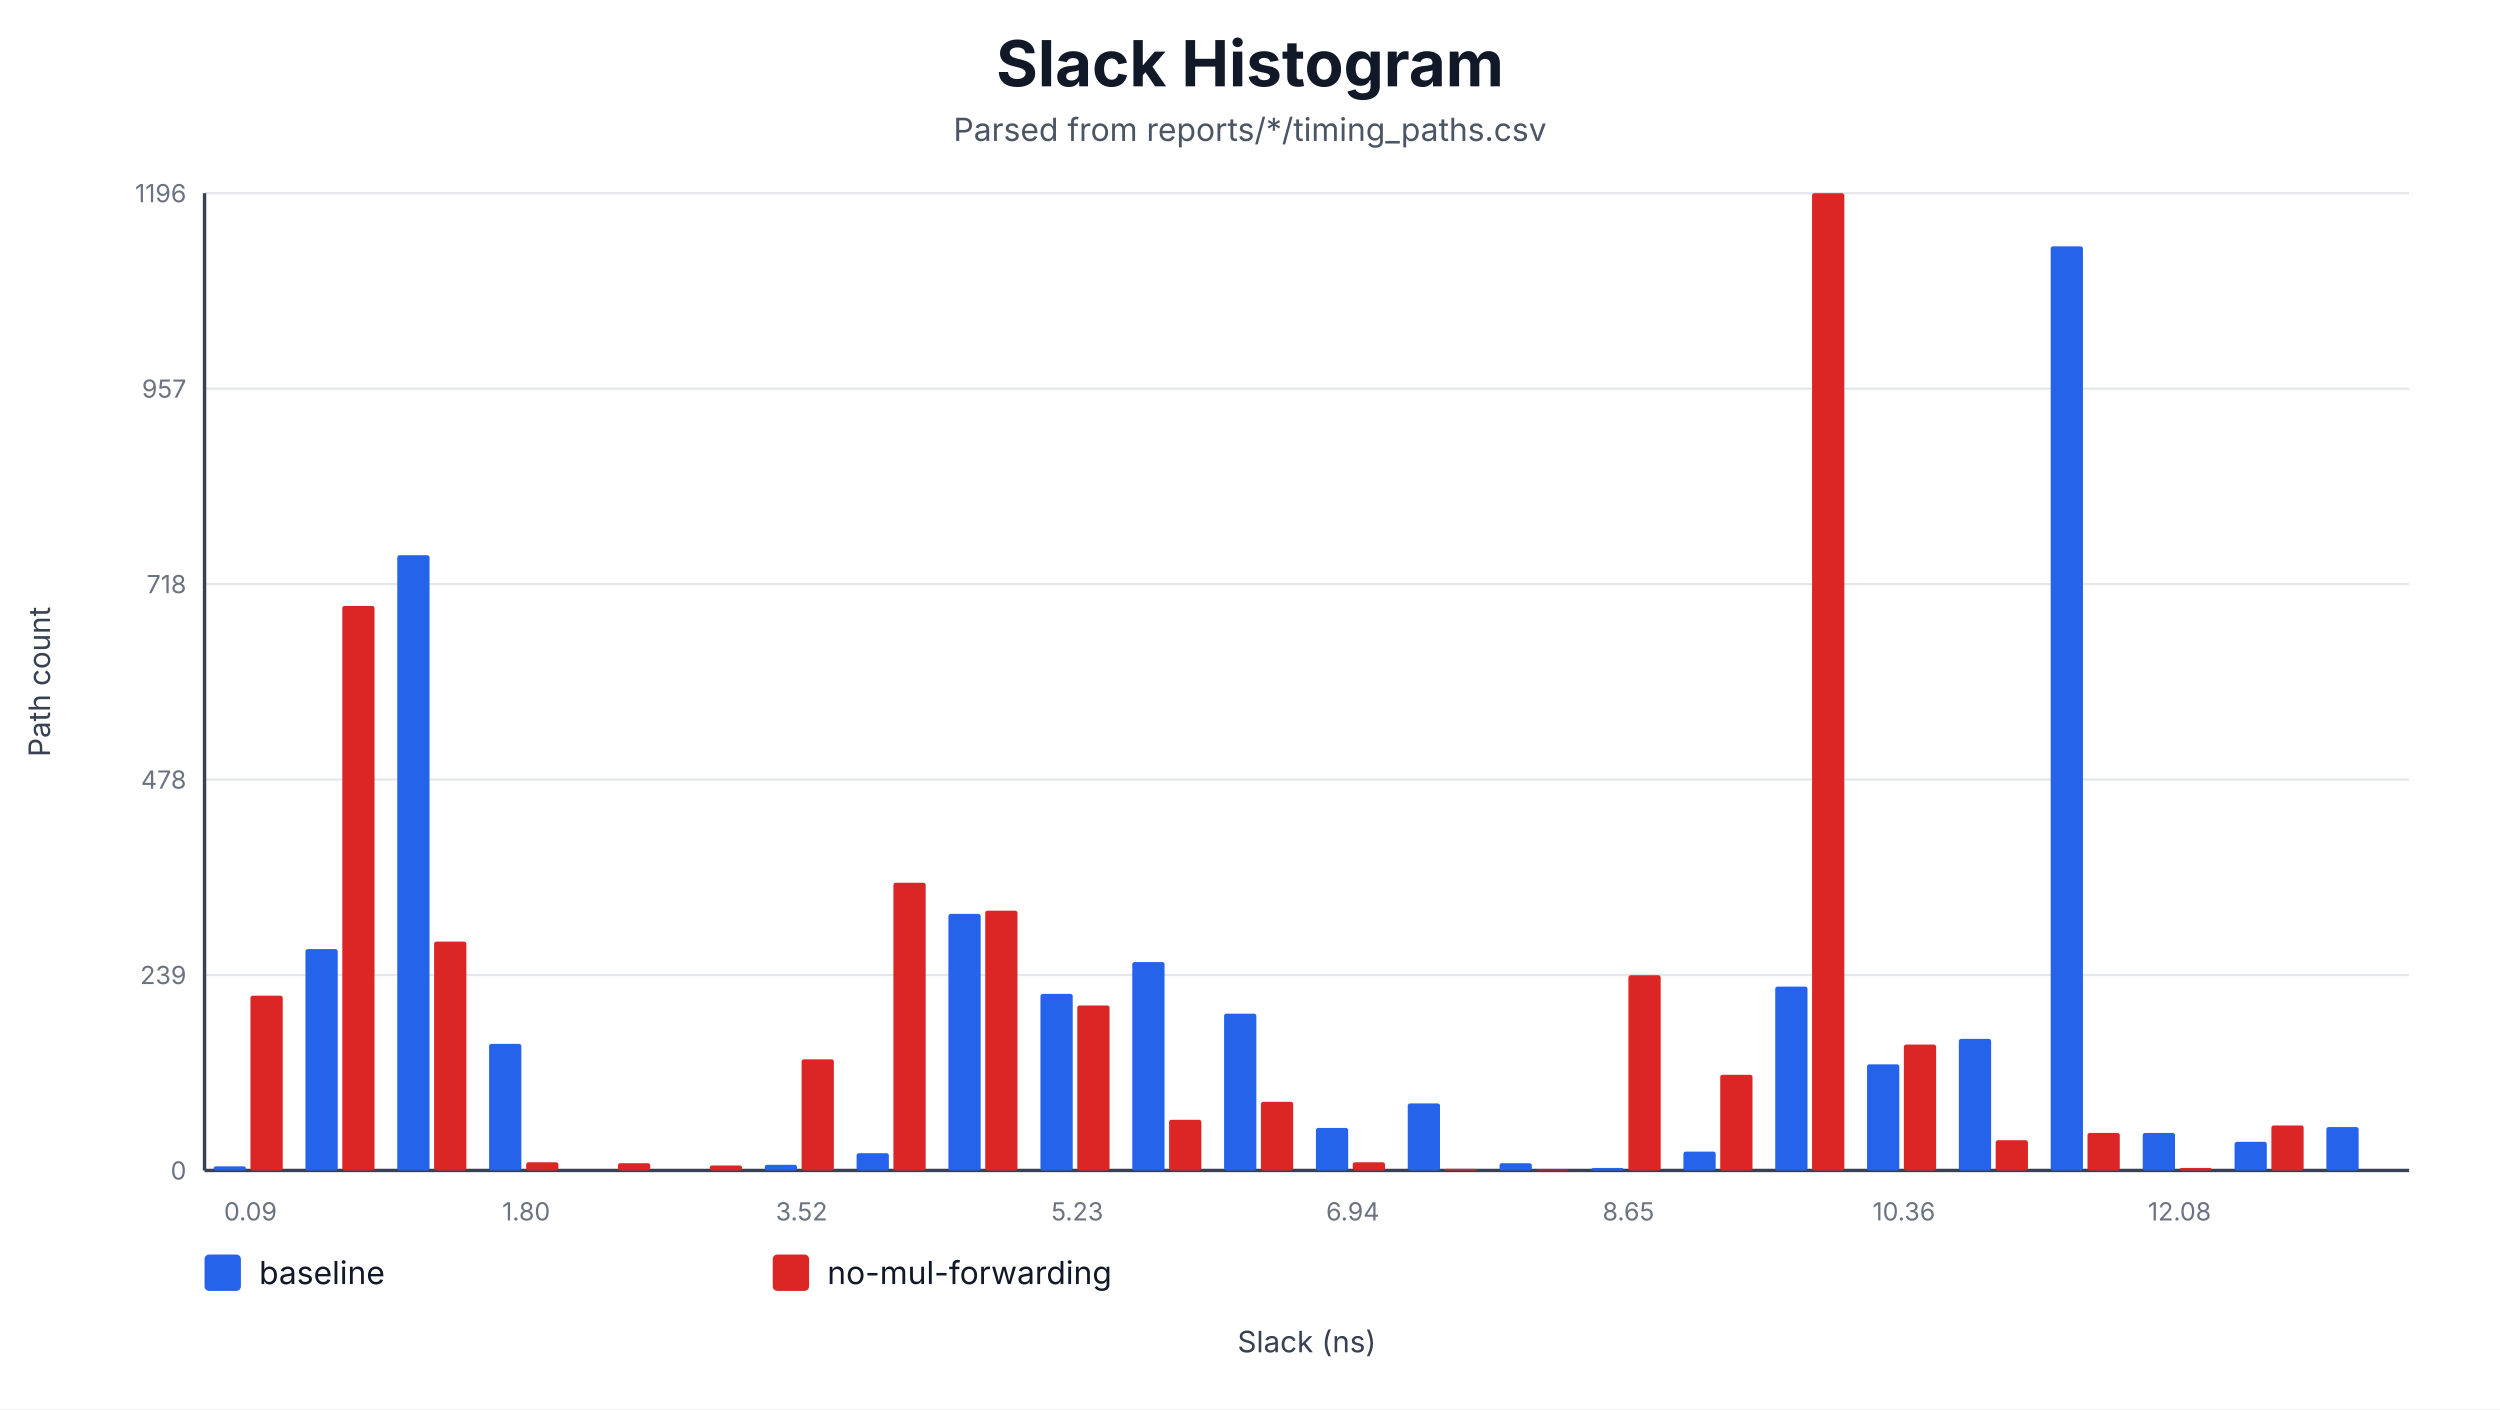
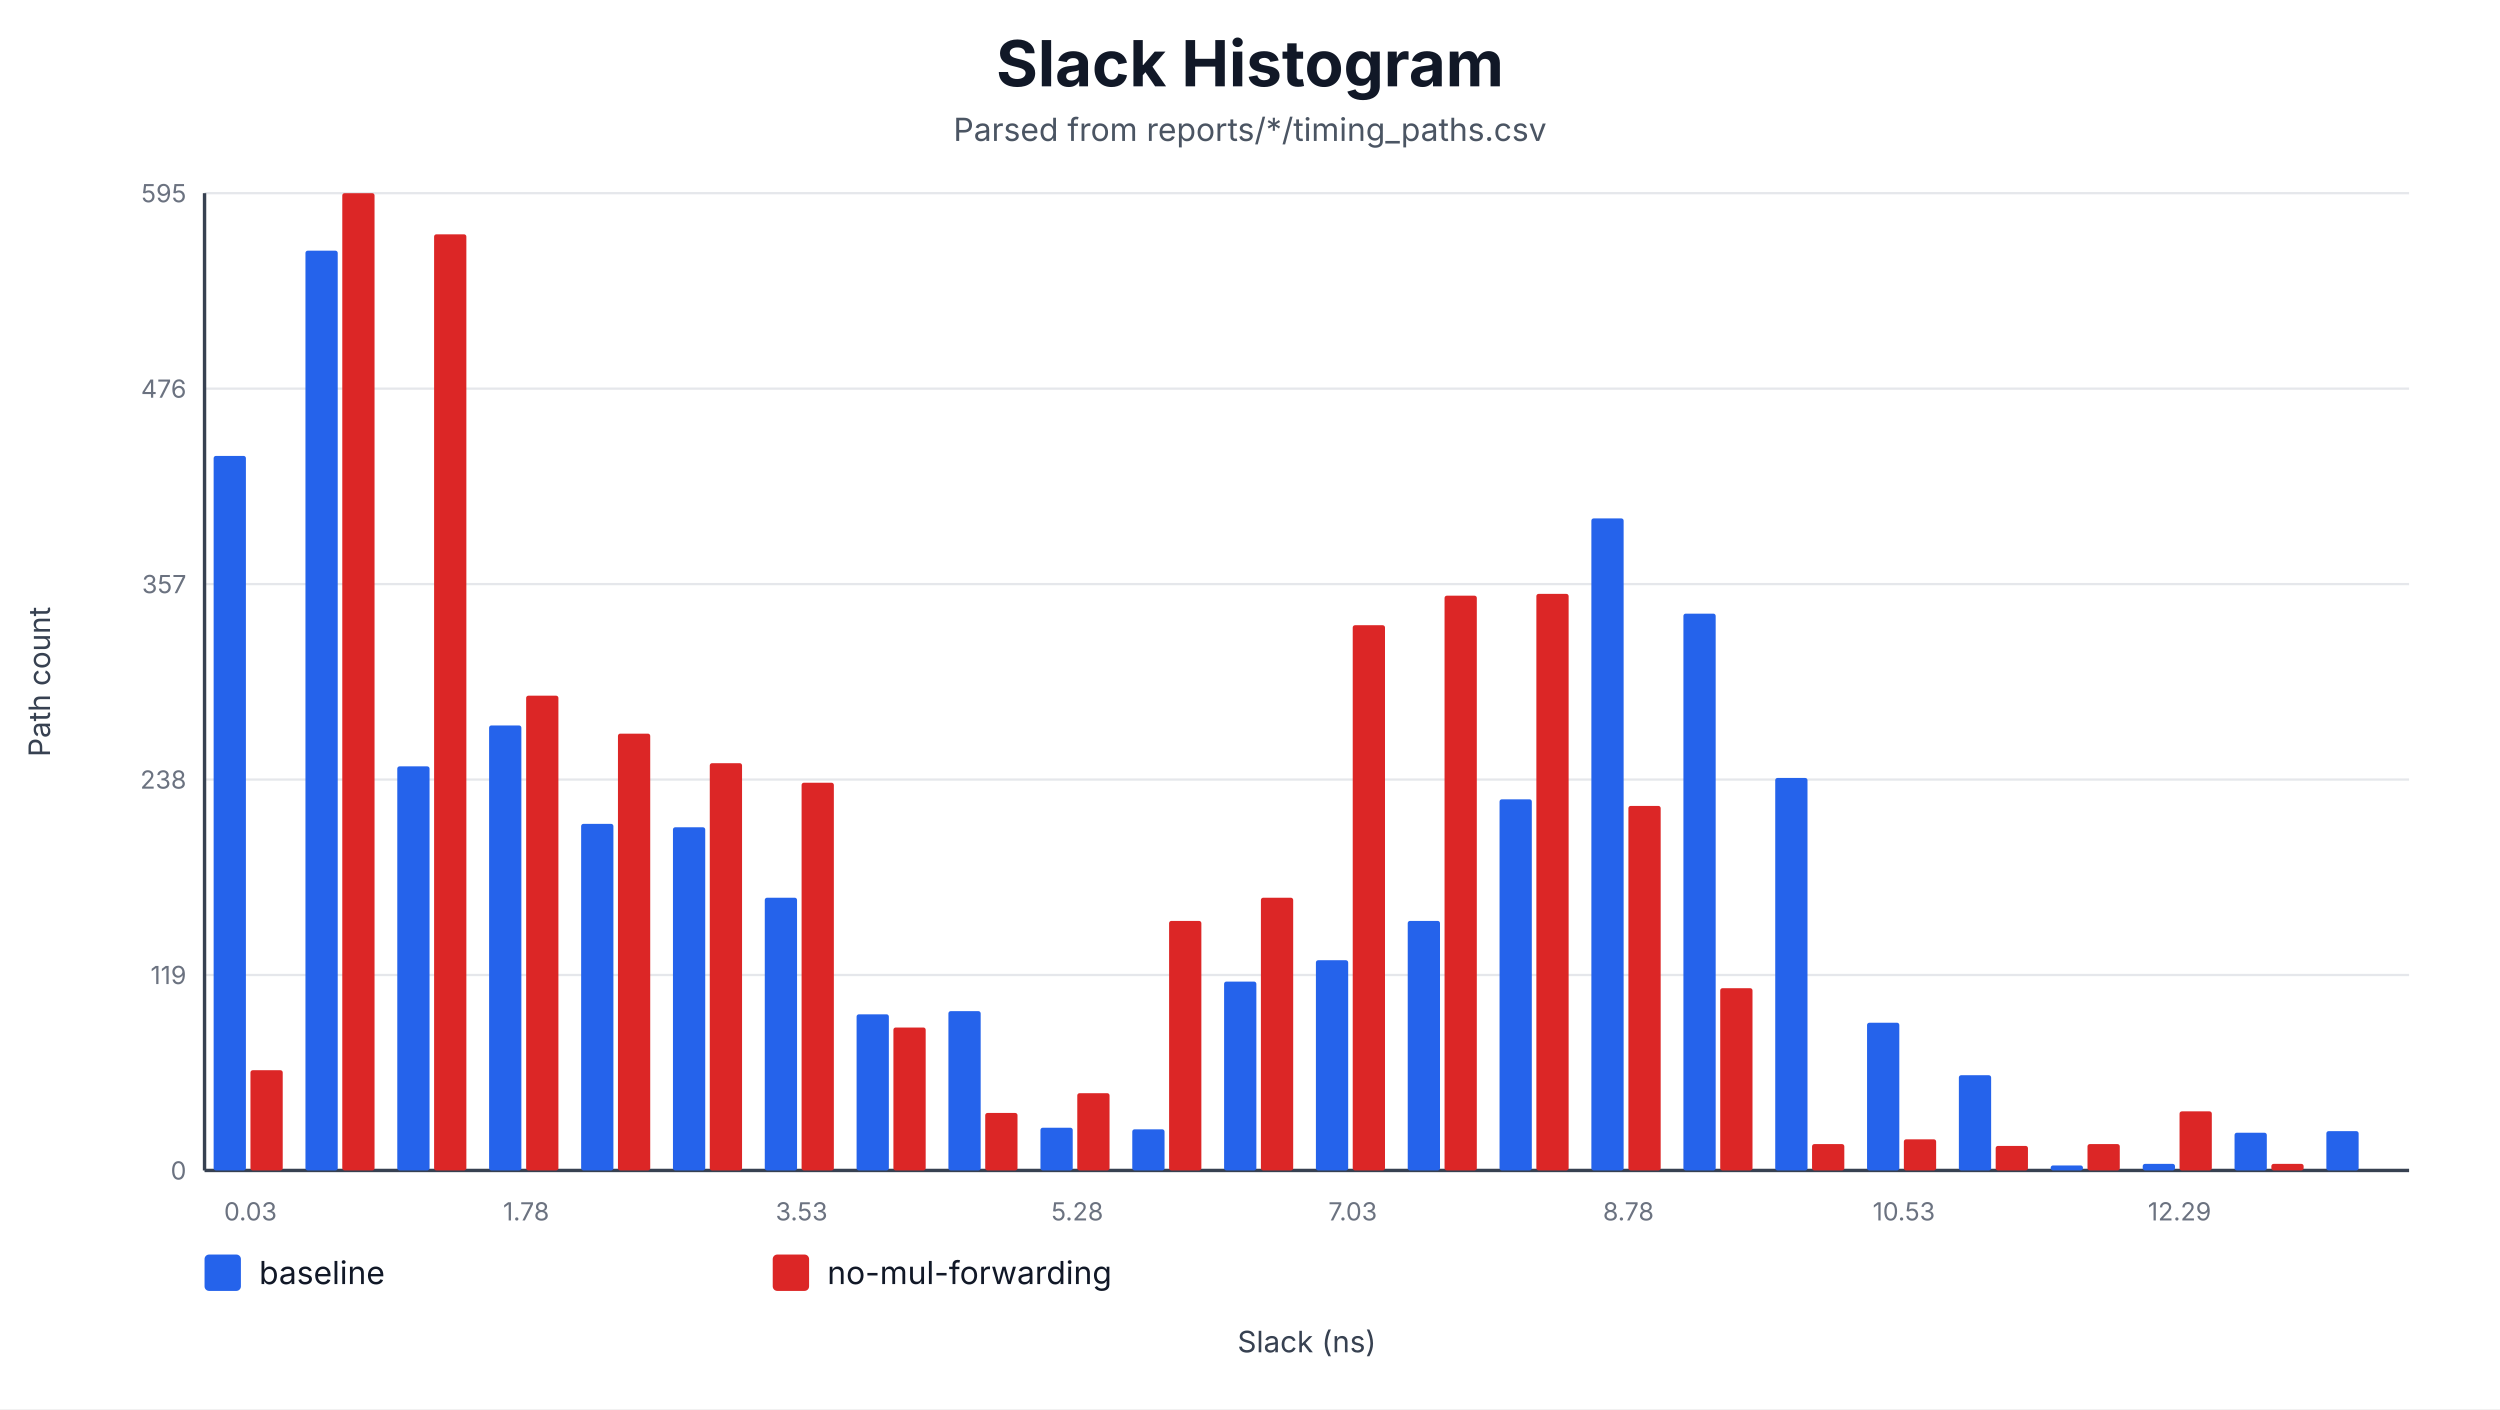
<svg xmlns="http://www.w3.org/2000/svg" width="1100" height="620" viewBox="0 0 1100 620">
  <rect width="100%" height="100%" fill="#ffffff" />
  <style>text{font-family:Inter,Arial,sans-serif;fill:#111827}.title{font-size:28px;font-weight:700}.subtitle{font-size:14px;fill:#4b5563}.axis{font-size:13px;fill:#374151}.tick{font-size:11px;fill:#6b7280}.grid{stroke:#e5e7eb}.axisline{stroke:#374151;stroke-width:1.5}.legend{font-size:14px}</style>
  <text class="title" x="550.0" y="38" text-anchor="middle">Slack Histogram</text>
  <text class="subtitle" x="550.0" y="62" text-anchor="middle">Parsed from reports/*/timing_paths.csv</text>
  <line class="grid" x1="90" y1="515.0" x2="1060" y2="515.0" />
  <text class="tick" x="82" y="519.0" text-anchor="end">0</text>
  <line class="grid" x1="90" y1="429.0" x2="1060" y2="429.0" />
-   <text class="tick" x="82" y="433.0" text-anchor="end">239</text>
+   <text class="tick" x="82" y="433.0" text-anchor="end">119</text>
  <line class="grid" x1="90" y1="343.0" x2="1060" y2="343.0" />
-   <text class="tick" x="82" y="347.0" text-anchor="end">478</text>
+   <text class="tick" x="82" y="347.0" text-anchor="end">238</text>
  <line class="grid" x1="90" y1="257.0" x2="1060" y2="257.0" />
-   <text class="tick" x="82" y="261.0" text-anchor="end">718</text>
+   <text class="tick" x="82" y="261.0" text-anchor="end">357</text>
  <line class="grid" x1="90" y1="171.0" x2="1060" y2="171.0" />
-   <text class="tick" x="82" y="175.0" text-anchor="end">957</text>
+   <text class="tick" x="82" y="175.0" text-anchor="end">476</text>
  <line class="grid" x1="90" y1="85.0" x2="1060" y2="85.0" />
-   <text class="tick" x="82" y="89.0" text-anchor="end">1196</text>
+   <text class="tick" x="82" y="89.0" text-anchor="end">595</text>
  <line class="axisline" x1="90" y1="85" x2="90" y2="515" />
  <line class="axisline" x1="90" y1="515" x2="1060" y2="515" />
  <text class="axis" x="22" y="300.0" transform="rotate(-90 22 300.0)" text-anchor="middle">Path count</text>
  <text class="axis" x="575.0" y="595" text-anchor="middle">Slack (ns)</text>
-   <text class="tick" x="110.2" y="537" text-anchor="middle">0.09</text>
-   <rect x="94.0" y="513.2" width="14.2" height="1.8" fill="#2563eb" rx="1" />
-   <rect x="110.2" y="438.1" width="14.2" height="76.9" fill="#dc2626" rx="1" />
-   <rect x="134.4" y="417.6" width="14.2" height="97.4" fill="#2563eb" rx="1" />
-   <rect x="150.6" y="266.6" width="14.2" height="248.4" fill="#dc2626" rx="1" />
-   <rect x="174.8" y="244.3" width="14.2" height="270.7" fill="#2563eb" rx="1" />
-   <rect x="191.0" y="414.3" width="14.2" height="100.7" fill="#dc2626" rx="1" />
-   <text class="tick" x="231.5" y="537" text-anchor="middle">1.80</text>
-   <rect x="215.2" y="459.3" width="14.2" height="55.7" fill="#2563eb" rx="1" />
-   <rect x="231.5" y="511.4" width="14.2" height="3.6" fill="#dc2626" rx="1" />
-   <rect x="255.7" y="515.0" width="14.2" height="0.0" fill="#2563eb" rx="1" />
-   <rect x="271.9" y="511.8" width="14.2" height="3.2" fill="#dc2626" rx="1" />
-   <rect x="296.1" y="515.0" width="14.2" height="0.0" fill="#2563eb" rx="1" />
-   <rect x="312.3" y="512.8" width="14.2" height="2.2" fill="#dc2626" rx="1" />
-   <text class="tick" x="352.7" y="537" text-anchor="middle">3.52</text>
-   <rect x="336.5" y="512.5" width="14.2" height="2.5" fill="#2563eb" rx="1" />
-   <rect x="352.7" y="466.1" width="14.2" height="48.9" fill="#dc2626" rx="1" />
-   <rect x="376.9" y="507.4" width="14.2" height="7.6" fill="#2563eb" rx="1" />
-   <rect x="393.1" y="388.4" width="14.2" height="126.6" fill="#dc2626" rx="1" />
-   <rect x="417.3" y="402.1" width="14.2" height="112.9" fill="#2563eb" rx="1" />
-   <rect x="433.5" y="400.7" width="14.2" height="114.3" fill="#dc2626" rx="1" />
-   <text class="tick" x="474.0" y="537" text-anchor="middle">5.23</text>
-   <rect x="457.8" y="437.3" width="14.2" height="77.7" fill="#2563eb" rx="1" />
-   <rect x="474.0" y="442.4" width="14.2" height="72.6" fill="#dc2626" rx="1" />
-   <rect x="498.2" y="423.3" width="14.2" height="91.7" fill="#2563eb" rx="1" />
-   <rect x="514.4" y="492.7" width="14.2" height="22.3" fill="#dc2626" rx="1" />
-   <rect x="538.6" y="446.0" width="14.2" height="69.0" fill="#2563eb" rx="1" />
-   <rect x="554.8" y="484.8" width="14.2" height="30.2" fill="#dc2626" rx="1" />
-   <text class="tick" x="595.2" y="537" text-anchor="middle">6.94</text>
-   <rect x="579.0" y="496.3" width="14.2" height="18.7" fill="#2563eb" rx="1" />
-   <rect x="595.2" y="511.4" width="14.2" height="3.6" fill="#dc2626" rx="1" />
-   <rect x="619.4" y="485.5" width="14.2" height="29.5" fill="#2563eb" rx="1" />
-   <rect x="635.6" y="514.3" width="14.2" height="0.7" fill="#dc2626" rx="1" />
-   <rect x="659.8" y="511.8" width="14.2" height="3.2" fill="#2563eb" rx="1" />
-   <rect x="676.0" y="514.6" width="14.2" height="0.4" fill="#dc2626" rx="1" />
-   <text class="tick" x="716.5" y="537" text-anchor="middle">8.65</text>
-   <rect x="700.2" y="513.9" width="14.2" height="1.1" fill="#2563eb" rx="1" />
-   <rect x="716.5" y="429.1" width="14.2" height="85.9" fill="#dc2626" rx="1" />
-   <rect x="740.7" y="506.7" width="14.2" height="8.3" fill="#2563eb" rx="1" />
-   <rect x="756.9" y="472.9" width="14.2" height="42.1" fill="#dc2626" rx="1" />
-   <rect x="781.1" y="434.1" width="14.2" height="80.9" fill="#2563eb" rx="1" />
-   <rect x="797.3" y="85.0" width="14.2" height="430.0" fill="#dc2626" rx="1" />
-   <text class="tick" x="837.7" y="537" text-anchor="middle">10.36</text>
-   <rect x="821.5" y="468.3" width="14.2" height="46.7" fill="#2563eb" rx="1" />
-   <rect x="837.7" y="459.6" width="14.2" height="55.4" fill="#dc2626" rx="1" />
-   <rect x="861.9" y="457.1" width="14.2" height="57.9" fill="#2563eb" rx="1" />
-   <rect x="878.1" y="501.7" width="14.2" height="13.3" fill="#dc2626" rx="1" />
-   <rect x="902.3" y="108.4" width="14.2" height="406.6" fill="#2563eb" rx="1" />
-   <rect x="918.5" y="498.5" width="14.2" height="16.5" fill="#dc2626" rx="1" />
-   <text class="tick" x="959.0" y="537" text-anchor="middle">12.08</text>
-   <rect x="942.8" y="498.5" width="14.2" height="16.5" fill="#2563eb" rx="1" />
-   <rect x="959.0" y="513.9" width="14.2" height="1.1" fill="#dc2626" rx="1" />
-   <rect x="983.2" y="502.4" width="14.2" height="12.6" fill="#2563eb" rx="1" />
-   <rect x="999.4" y="495.2" width="14.2" height="19.8" fill="#dc2626" rx="1" />
-   <rect x="1023.6" y="495.9" width="14.2" height="19.1" fill="#2563eb" rx="1" />
+   <text class="tick" x="110.2" y="537" text-anchor="middle">0.03</text>
+   <rect x="94.0" y="200.6" width="14.2" height="314.4" fill="#2563eb" rx="1" />
+   <rect x="110.2" y="470.9" width="14.2" height="44.1" fill="#dc2626" rx="1" />
+   <rect x="134.4" y="110.3" width="14.2" height="404.7" fill="#2563eb" rx="1" />
+   <rect x="150.6" y="85.0" width="14.2" height="430.0" fill="#dc2626" rx="1" />
+   <rect x="174.8" y="337.2" width="14.2" height="177.8" fill="#2563eb" rx="1" />
+   <rect x="191.0" y="103.1" width="14.2" height="411.9" fill="#dc2626" rx="1" />
+   <text class="tick" x="231.5" y="537" text-anchor="middle">1.78</text>
+   <rect x="215.2" y="319.2" width="14.2" height="195.8" fill="#2563eb" rx="1" />
+   <rect x="231.5" y="306.1" width="14.2" height="208.9" fill="#dc2626" rx="1" />
+   <rect x="255.7" y="362.5" width="14.2" height="152.5" fill="#2563eb" rx="1" />
+   <rect x="271.9" y="322.8" width="14.2" height="192.2" fill="#dc2626" rx="1" />
+   <rect x="296.1" y="364.0" width="14.2" height="151.0" fill="#2563eb" rx="1" />
+   <rect x="312.3" y="335.8" width="14.2" height="179.2" fill="#dc2626" rx="1" />
+   <text class="tick" x="352.7" y="537" text-anchor="middle">3.53</text>
+   <rect x="336.5" y="395.0" width="14.2" height="120.0" fill="#2563eb" rx="1" />
+   <rect x="352.7" y="344.4" width="14.2" height="170.6" fill="#dc2626" rx="1" />
+   <rect x="376.9" y="446.3" width="14.2" height="68.7" fill="#2563eb" rx="1" />
+   <rect x="393.1" y="452.1" width="14.2" height="62.9" fill="#dc2626" rx="1" />
+   <rect x="417.3" y="444.9" width="14.2" height="70.1" fill="#2563eb" rx="1" />
+   <rect x="433.5" y="489.7" width="14.2" height="25.3" fill="#dc2626" rx="1" />
+   <text class="tick" x="474.0" y="537" text-anchor="middle">5.28</text>
+   <rect x="457.8" y="496.2" width="14.2" height="18.8" fill="#2563eb" rx="1" />
+   <rect x="474.0" y="481.0" width="14.2" height="34.0" fill="#dc2626" rx="1" />
+   <rect x="498.2" y="496.9" width="14.2" height="18.1" fill="#2563eb" rx="1" />
+   <rect x="514.4" y="405.2" width="14.2" height="109.8" fill="#dc2626" rx="1" />
+   <rect x="538.6" y="431.9" width="14.2" height="83.1" fill="#2563eb" rx="1" />
+   <rect x="554.8" y="395.0" width="14.2" height="120.0" fill="#dc2626" rx="1" />
+   <text class="tick" x="595.2" y="537" text-anchor="middle">7.03</text>
+   <rect x="579.0" y="422.5" width="14.2" height="92.5" fill="#2563eb" rx="1" />
+   <rect x="595.2" y="275.1" width="14.2" height="239.9" fill="#dc2626" rx="1" />
+   <rect x="619.4" y="405.2" width="14.2" height="109.8" fill="#2563eb" rx="1" />
+   <rect x="635.6" y="262.1" width="14.2" height="252.9" fill="#dc2626" rx="1" />
+   <rect x="659.8" y="351.7" width="14.2" height="163.3" fill="#2563eb" rx="1" />
+   <rect x="676.0" y="261.3" width="14.2" height="253.7" fill="#dc2626" rx="1" />
+   <text class="tick" x="716.5" y="537" text-anchor="middle">8.78</text>
+   <rect x="700.2" y="228.1" width="14.2" height="286.9" fill="#2563eb" rx="1" />
+   <rect x="716.5" y="354.6" width="14.2" height="160.4" fill="#dc2626" rx="1" />
+   <rect x="740.7" y="270.0" width="14.2" height="245.0" fill="#2563eb" rx="1" />
+   <rect x="756.9" y="434.8" width="14.2" height="80.2" fill="#dc2626" rx="1" />
+   <rect x="781.1" y="342.3" width="14.2" height="172.7" fill="#2563eb" rx="1" />
+   <rect x="797.3" y="503.4" width="14.2" height="11.6" fill="#dc2626" rx="1" />
+   <text class="tick" x="837.7" y="537" text-anchor="middle">10.53</text>
+   <rect x="821.5" y="450.0" width="14.2" height="65.0" fill="#2563eb" rx="1" />
+   <rect x="837.7" y="501.3" width="14.2" height="13.7" fill="#dc2626" rx="1" />
+   <rect x="861.9" y="473.1" width="14.2" height="41.9" fill="#2563eb" rx="1" />
+   <rect x="878.1" y="504.2" width="14.2" height="10.8" fill="#dc2626" rx="1" />
+   <rect x="902.3" y="512.8" width="14.2" height="2.2" fill="#2563eb" rx="1" />
+   <rect x="918.5" y="503.4" width="14.2" height="11.6" fill="#dc2626" rx="1" />
+   <text class="tick" x="959.0" y="537" text-anchor="middle">12.29</text>
+   <rect x="942.8" y="512.1" width="14.2" height="2.9" fill="#2563eb" rx="1" />
+   <rect x="959.0" y="489.0" width="14.2" height="26.0" fill="#dc2626" rx="1" />
+   <rect x="983.2" y="498.4" width="14.2" height="16.6" fill="#2563eb" rx="1" />
+   <rect x="999.4" y="512.1" width="14.2" height="2.9" fill="#dc2626" rx="1" />
+   <rect x="1023.6" y="497.7" width="14.2" height="17.3" fill="#2563eb" rx="1" />
  <rect x="1039.8" y="515.0" width="14.2" height="0.0" fill="#dc2626" rx="1" />
  <rect x="90" y="552" width="16" height="16" fill="#2563eb" rx="2" />
  <text class="legend" x="114" y="565">baseline</text>
  <rect x="340" y="552" width="16" height="16" fill="#dc2626" rx="2" />
  <text class="legend" x="364" y="565">no-mul-forwarding</text>
</svg>
